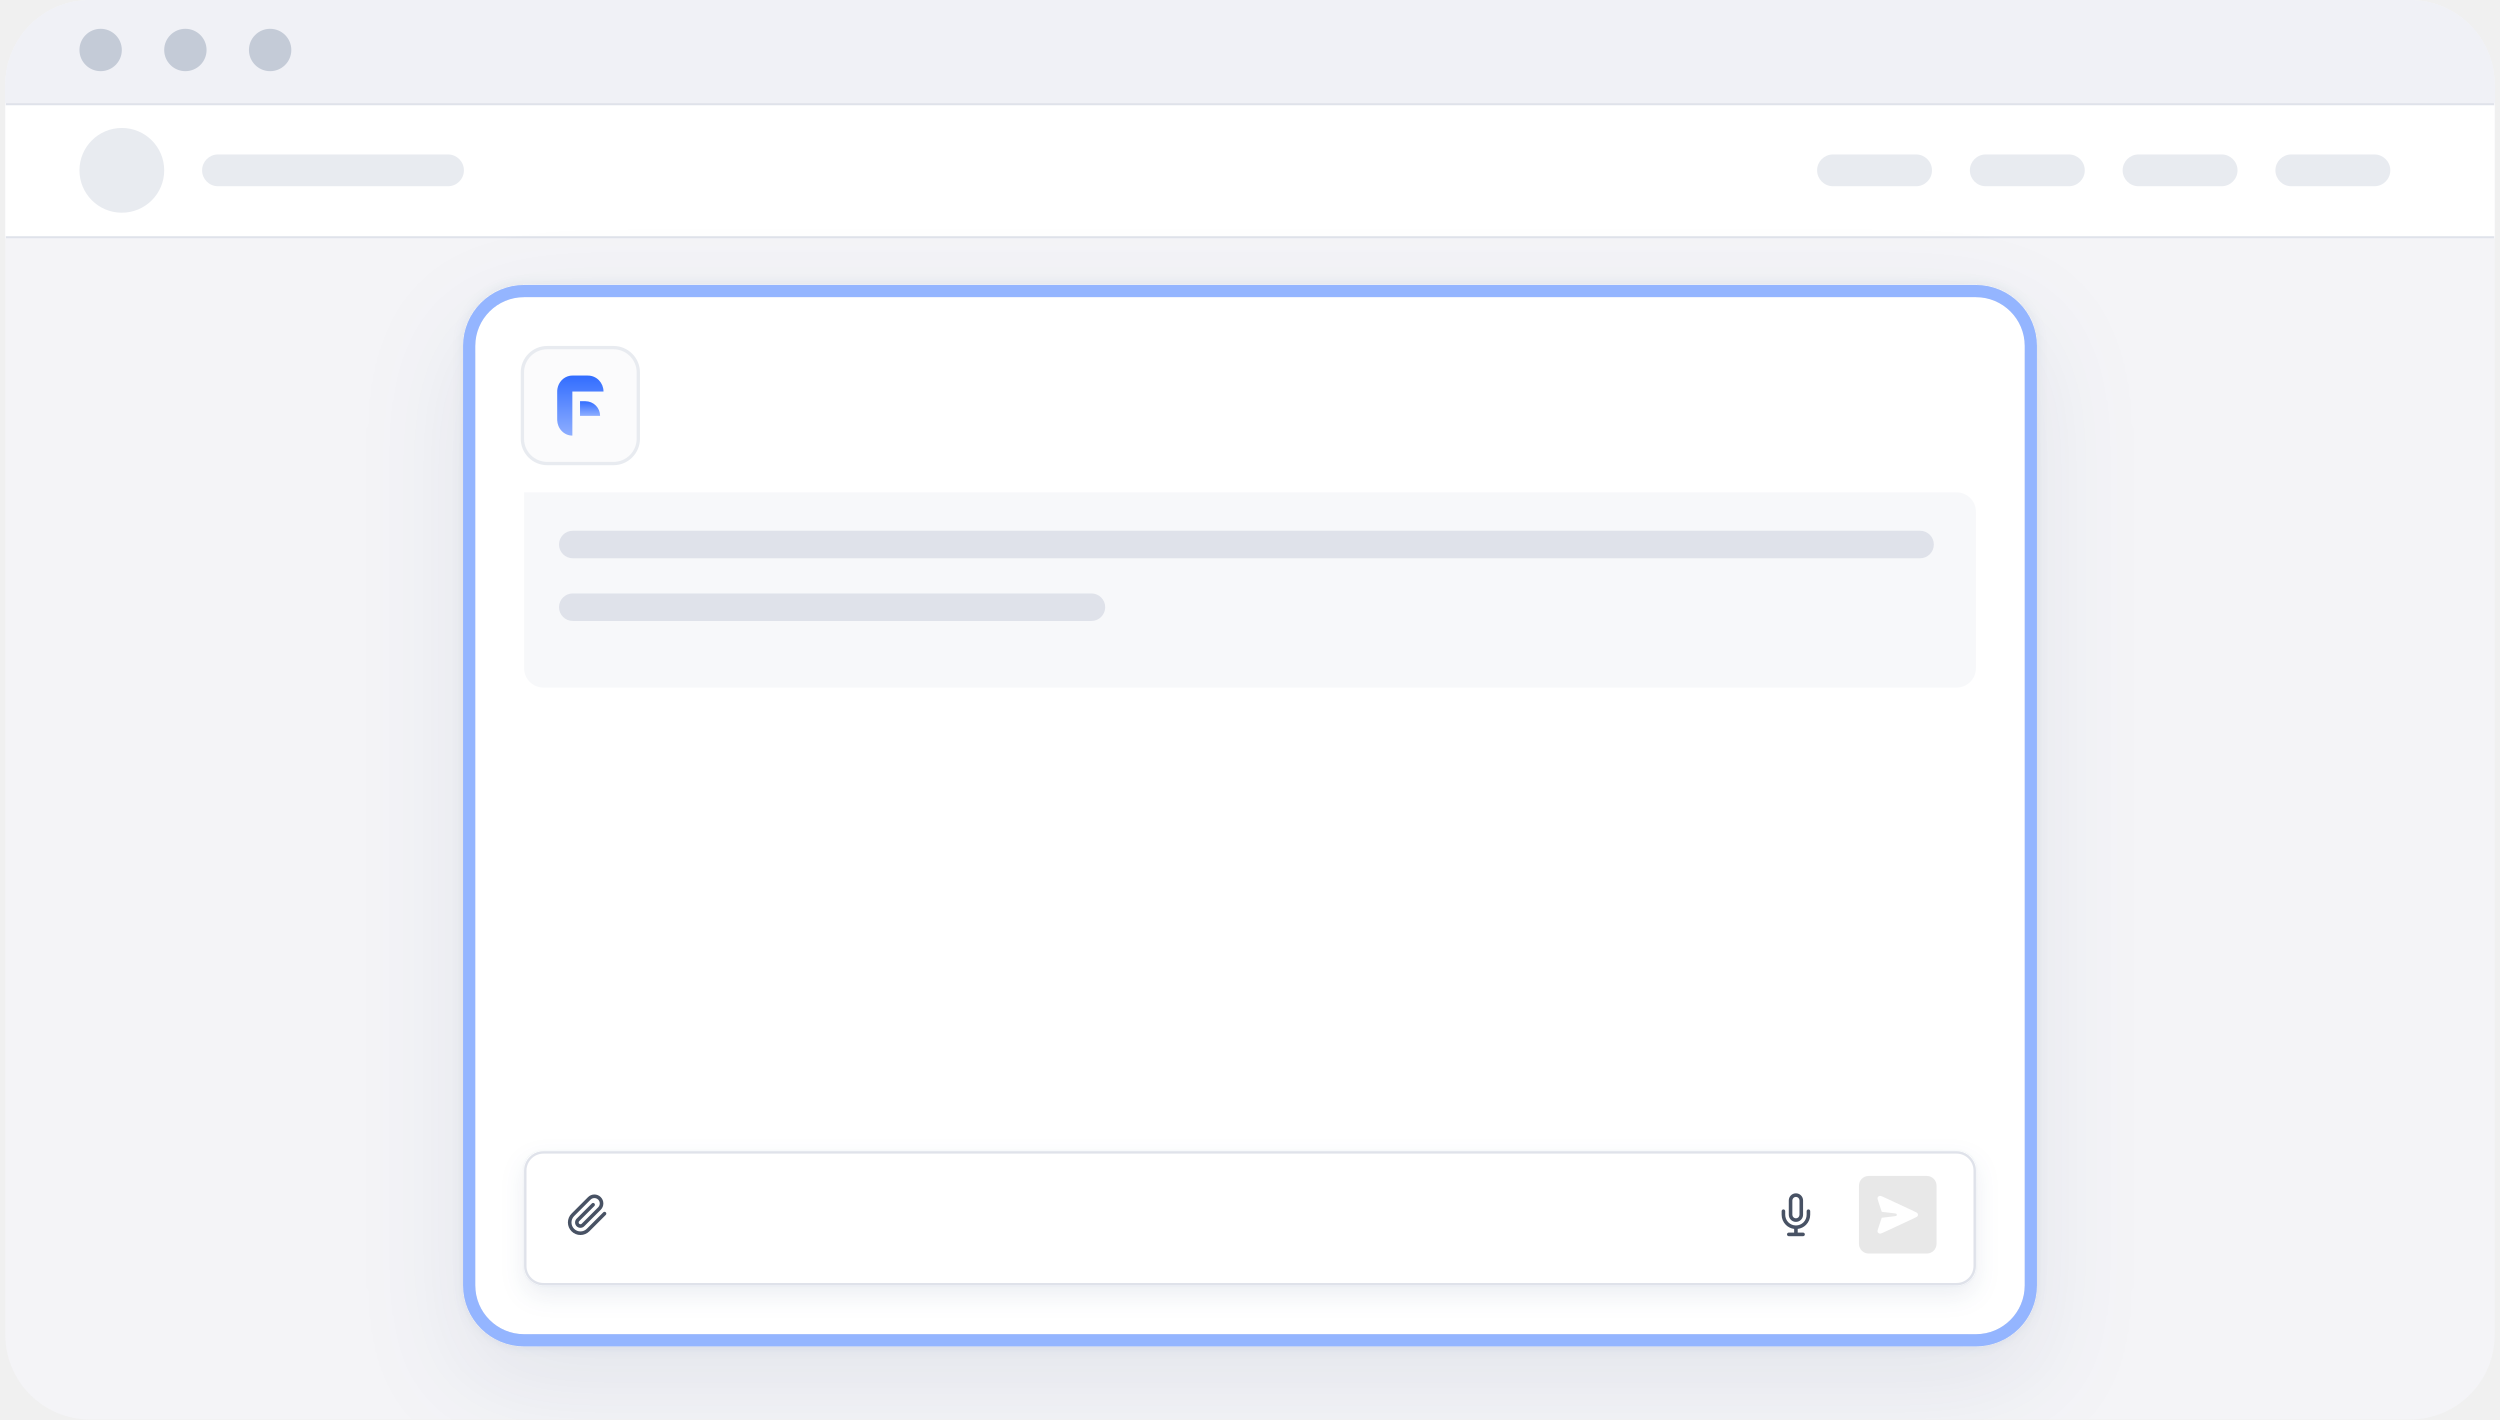
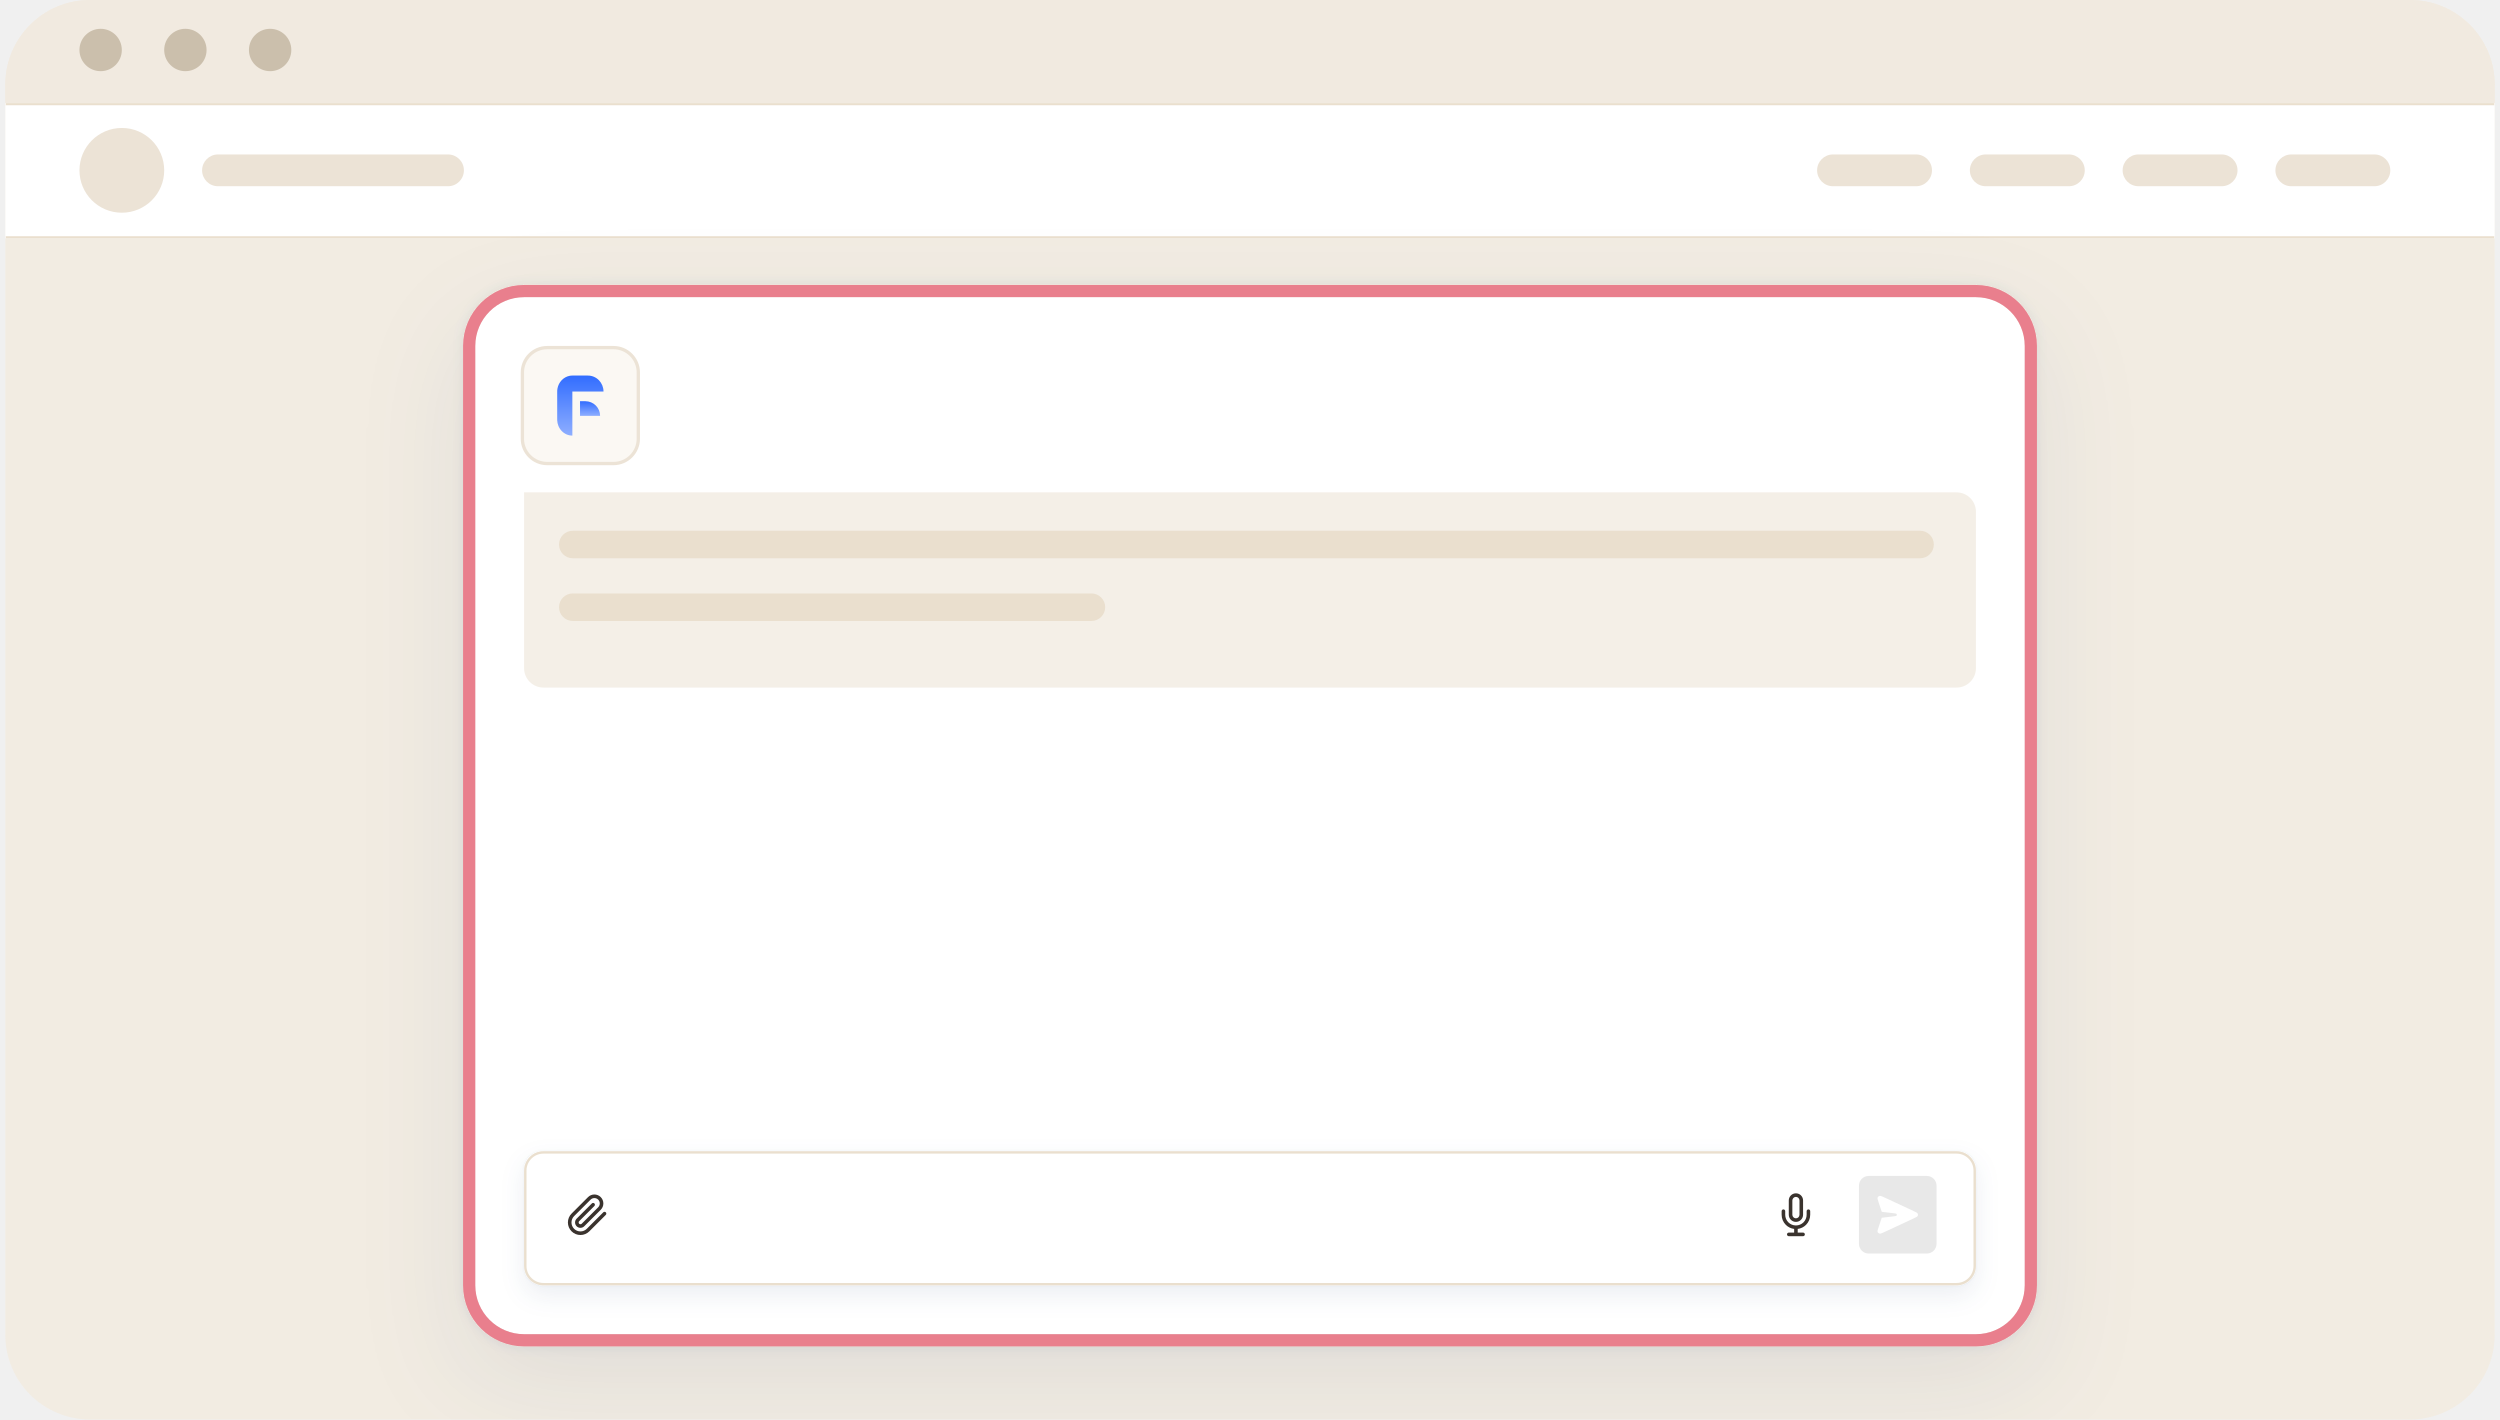
<svg xmlns="http://www.w3.org/2000/svg" width="236" height="134" viewBox="0 0 236 134" fill="none">
  <g clip-path="url(#clip0_528_985)">
-     <rect x="0.5" width="235" height="134" rx="8" fill="#F4F4F7" />
+     <rect x="0.5" width="235" height="134" rx="8" fill="#F2ECE2" />
    <mask id="path-2-inside-1_528_985" fill="white">
      <path d="M0.5 9.734H235.5V22.5H0.5V9.734Z" />
    </mask>
    <path d="M0.5 9.734H235.5V22.5H0.5V9.734Z" fill="white" />
-     <path d="M0.5 9.934H235.5V9.534H0.5V9.934ZM235.5 22.3H0.5V22.7H235.5V22.3Z" fill="#DFE2EA" mask="url(#path-2-inside-1_528_985)" />
-     <rect x="19.078" y="14.58" width="24.715" height="3" rx="1.5" fill="#E8EBF0" />
-     <rect x="171.534" y="14.58" width="10.845" height="3" rx="1.5" fill="#E8EBF0" />
-     <rect x="185.956" y="14.58" width="10.845" height="3" rx="1.5" fill="#E8EBF0" />
-     <rect x="200.377" y="14.58" width="10.845" height="3" rx="1.5" fill="#E8EBF0" />
-     <rect x="214.799" y="14.58" width="10.845" height="3" rx="1.5" fill="#E8EBF0" />
-     <rect x="7.501" y="12.08" width="8" height="8" rx="4" fill="#E8EBF0" />
-     <path d="M0.5 7.719C0.5 3.301 4.082 -0.281 8.5 -0.281H227.5C231.918 -0.281 235.5 3.301 235.5 7.719V9.719H0.5V7.719Z" fill="#F0F1F6" />
-     <circle cx="9.5" cy="4.719" r="2" fill="#C4CBD7" />
-     <circle cx="17.5" cy="4.719" r="2" fill="#C4CBD7" />
-     <circle cx="25.5" cy="4.719" r="2" fill="#C4CBD7" />
+     <path d="M0.5 9.934H235.5V9.534H0.5V9.934ZM235.5 22.3H0.5V22.7H235.5V22.3Z" fill="#EADFCE" mask="url(#path-2-inside-1_528_985)" />
+     <rect x="19.078" y="14.58" width="24.715" height="3" rx="1.5" fill="#ECE3D6" />
+     <rect x="171.534" y="14.58" width="10.845" height="3" rx="1.5" fill="#ECE3D6" />
+     <rect x="185.956" y="14.58" width="10.845" height="3" rx="1.5" fill="#ECE3D6" />
+     <rect x="200.377" y="14.58" width="10.845" height="3" rx="1.5" fill="#ECE3D6" />
+     <rect x="214.799" y="14.58" width="10.845" height="3" rx="1.5" fill="#ECE3D6" />
+     <rect x="7.501" y="12.08" width="8" height="8" rx="4" fill="#ECE3D6" />
+     <path d="M0.5 7.719C0.5 3.301 4.082 -0.281 8.5 -0.281H227.5C231.918 -0.281 235.5 3.301 235.5 7.719V9.719H0.5V7.719Z" fill="#F1EAE0" />
+     <circle cx="9.5" cy="4.719" r="2" fill="#CBBFAC" />
+     <circle cx="17.5" cy="4.719" r="2" fill="#CBBFAC" />
+     <circle cx="25.5" cy="4.719" r="2" fill="#CBBFAC" />
    <g filter="url(#filter0_dd_528_985)">
      <rect x="44.866" y="28.052" width="146.269" height="97.897" rx="4.607" fill="white" />
-       <rect x="44.29" y="27.476" width="147.421" height="99.048" rx="5.183" stroke="#94B5FF" stroke-width="1.152" />
-       <rect x="49.313" y="32.815" width="10.944" height="10.944" rx="2.345" fill="#FBFBFC" />
-       <rect x="49.313" y="32.815" width="10.944" height="10.944" rx="2.345" stroke="#E8EBF0" stroke-width="0.313" />
+       <rect x="44.29" y="27.476" width="147.421" height="99.048" rx="5.183" stroke="#E97F8D" stroke-width="1.152" />
+       <rect x="49.313" y="32.815" width="10.944" height="10.944" rx="2.345" fill="#FBF8F3" />
+       <rect x="49.313" y="32.815" width="10.944" height="10.944" rx="2.345" stroke="#ECE3D6" stroke-width="0.313" />
      <g clip-path="url(#clip1_528_985)">
        <path d="M54.03 35.453L55.461 35.453V35.454C55.473 35.453 55.486 35.453 55.498 35.453C55.691 35.453 55.883 35.492 56.062 35.568C56.24 35.644 56.403 35.755 56.54 35.896C56.676 36.036 56.785 36.203 56.859 36.386C56.933 36.569 56.971 36.766 56.971 36.964L54.03 36.964L54.03 41.121C53.842 41.121 53.656 41.082 53.482 41.006C53.308 40.93 53.151 40.819 53.018 40.678C52.885 40.538 52.779 40.371 52.708 40.188C52.644 40.026 52.608 39.853 52.6 39.678H52.599L52.599 37H52.599C52.596 36.89 52.605 36.779 52.626 36.669C52.681 36.376 52.818 36.107 53.018 35.896C53.218 35.684 53.473 35.541 53.75 35.482C53.843 35.463 53.936 35.453 54.03 35.453Z" fill="url(#paint0_linear_528_985)" />
        <path d="M55.261 39.257H54.754V37.876H55.269V37.876C55.448 37.877 55.626 37.913 55.792 37.981C55.961 38.051 56.114 38.152 56.243 38.281C56.372 38.409 56.474 38.561 56.544 38.729C56.613 38.896 56.649 39.076 56.649 39.257H55.261V39.257Z" fill="url(#paint1_linear_528_985)" />
      </g>
-       <path d="M49.473 46.479H184.697C185.708 46.479 186.528 47.299 186.528 48.31V63.076C186.528 64.087 185.708 64.907 184.697 64.907H51.304C50.292 64.907 49.473 64.087 49.473 63.076V46.479Z" fill="#F7F8FA" />
-       <rect x="52.771" y="50.102" width="129.783" height="2.6" rx="1.3" fill="#DFE2EA" />
-       <rect x="52.771" y="56.02" width="51.559" height="2.6" rx="1.3" fill="#DFE2EA" />
+       <path d="M49.473 46.479H184.697C185.708 46.479 186.528 47.299 186.528 48.31V63.076C186.528 64.087 185.708 64.907 184.697 64.907H51.304C50.292 64.907 49.473 64.087 49.473 63.076V46.479Z" fill="#F4EFE7" />
+       <rect x="52.771" y="50.102" width="129.783" height="2.6" rx="1.3" fill="#EADFCE" />
+       <rect x="52.771" y="56.02" width="51.559" height="2.6" rx="1.3" fill="#EADFCE" />
      <g filter="url(#filter1_dd_528_985)">
        <rect x="49.473" y="108.672" width="137.055" height="12.669" rx="1.831" fill="white" />
-         <rect x="49.587" y="108.787" width="136.826" height="12.44" rx="1.717" stroke="#DFE2EA" stroke-width="0.229" />
+         <rect x="49.587" y="108.787" width="136.826" height="12.44" rx="1.717" stroke="#EADFCE" stroke-width="0.229" />
        <g clip-path="url(#clip2_528_985)">
-           <path fill-rule="evenodd" clip-rule="evenodd" d="M56.11 113.098C55.976 113.098 55.846 113.151 55.751 113.247L54.196 114.802C54.037 114.96 53.948 115.176 53.948 115.4C53.948 115.625 54.037 115.84 54.196 115.999C54.355 116.158 54.57 116.247 54.795 116.247C55.019 116.247 55.235 116.158 55.393 115.999L56.949 114.444C57.015 114.378 57.122 114.378 57.188 114.444C57.254 114.51 57.254 114.617 57.188 114.683L55.633 116.238C55.41 116.461 55.109 116.585 54.795 116.585C54.48 116.585 54.179 116.461 53.957 116.238C53.734 116.016 53.61 115.715 53.61 115.4C53.61 115.086 53.734 114.785 53.957 114.562L55.512 113.007C55.671 112.848 55.886 112.759 56.11 112.759C56.335 112.759 56.55 112.848 56.709 113.007C56.868 113.166 56.957 113.381 56.957 113.606C56.957 113.83 56.868 114.046 56.709 114.204L55.152 115.759C55.057 115.855 54.928 115.908 54.793 115.908C54.658 115.908 54.529 115.855 54.434 115.759C54.339 115.664 54.285 115.535 54.285 115.4C54.285 115.266 54.339 115.136 54.434 115.041L55.871 113.606C55.937 113.54 56.044 113.54 56.11 113.606C56.176 113.672 56.176 113.78 56.11 113.846L54.673 115.281C54.642 115.312 54.624 115.355 54.624 115.4C54.624 115.445 54.642 115.488 54.673 115.52C54.705 115.552 54.748 115.57 54.793 115.57C54.838 115.57 54.881 115.552 54.913 115.52L56.47 113.965C56.565 113.87 56.618 113.74 56.618 113.606C56.618 113.471 56.565 113.342 56.47 113.247C56.374 113.151 56.245 113.098 56.11 113.098Z" fill="#485264" />
+           <path fill-rule="evenodd" clip-rule="evenodd" d="M56.11 113.098C55.976 113.098 55.846 113.151 55.751 113.247L54.196 114.802C54.037 114.96 53.948 115.176 53.948 115.4C53.948 115.625 54.037 115.84 54.196 115.999C54.355 116.158 54.57 116.247 54.795 116.247C55.019 116.247 55.235 116.158 55.393 115.999L56.949 114.444C57.015 114.378 57.122 114.378 57.188 114.444C57.254 114.51 57.254 114.617 57.188 114.683L55.633 116.238C55.41 116.461 55.109 116.585 54.795 116.585C54.48 116.585 54.179 116.461 53.957 116.238C53.734 116.016 53.61 115.715 53.61 115.4C53.61 115.086 53.734 114.785 53.957 114.562L55.512 113.007C55.671 112.848 55.886 112.759 56.11 112.759C56.335 112.759 56.55 112.848 56.709 113.007C56.868 113.166 56.957 113.381 56.957 113.606C56.957 113.83 56.868 114.046 56.709 114.204L55.152 115.759C55.057 115.855 54.928 115.908 54.793 115.908C54.658 115.908 54.529 115.855 54.434 115.759C54.339 115.664 54.285 115.535 54.285 115.4C54.285 115.266 54.339 115.136 54.434 115.041L55.871 113.606C55.937 113.54 56.044 113.54 56.11 113.606C56.176 113.672 56.176 113.78 56.11 113.846L54.673 115.281C54.642 115.312 54.624 115.355 54.624 115.4C54.624 115.445 54.642 115.488 54.673 115.52C54.705 115.552 54.748 115.57 54.793 115.57C54.838 115.57 54.881 115.552 54.913 115.52L56.47 113.965C56.565 113.87 56.618 113.74 56.618 113.606C56.618 113.471 56.565 113.342 56.47 113.247C56.374 113.151 56.245 113.098 56.11 113.098Z" fill="#3A332E" />
        </g>
        <g clip-path="url(#clip3_528_985)">
-           <path fill-rule="evenodd" clip-rule="evenodd" d="M169.058 112.846C169.185 112.72 169.356 112.649 169.535 112.649C169.714 112.649 169.886 112.72 170.012 112.846C170.139 112.973 170.21 113.145 170.21 113.323V114.672C170.21 114.851 170.139 115.023 170.012 115.149C169.886 115.276 169.714 115.347 169.535 115.347C169.356 115.347 169.185 115.276 169.058 115.149C168.932 115.023 168.861 114.851 168.861 114.672V113.323C168.861 113.145 168.932 112.973 169.058 112.846ZM169.535 112.986C169.446 112.986 169.36 113.022 169.297 113.085C169.233 113.148 169.198 113.234 169.198 113.323V114.672C169.198 114.762 169.233 114.848 169.297 114.911C169.36 114.974 169.446 115.01 169.535 115.01C169.625 115.01 169.71 114.974 169.774 114.911C169.837 114.848 169.872 114.762 169.872 114.672V113.323C169.872 113.234 169.837 113.148 169.774 113.085C169.71 113.022 169.625 112.986 169.535 112.986ZM168.355 114.166C168.448 114.166 168.524 114.242 168.524 114.335V114.672C168.524 114.941 168.63 115.198 168.82 115.388C169.01 115.577 169.267 115.684 169.535 115.684C169.804 115.684 170.061 115.577 170.251 115.388C170.44 115.198 170.547 114.941 170.547 114.672V114.335C170.547 114.242 170.622 114.166 170.715 114.166C170.809 114.166 170.884 114.242 170.884 114.335V114.672C170.884 115.03 170.742 115.373 170.489 115.626C170.276 115.839 169.999 115.973 169.704 116.011V116.358H170.21C170.303 116.358 170.378 116.434 170.378 116.527C170.378 116.62 170.303 116.696 170.21 116.696H168.861C168.768 116.696 168.692 116.62 168.692 116.527C168.692 116.434 168.768 116.358 168.861 116.358H169.367V116.011C169.071 115.973 168.794 115.839 168.581 115.626C168.328 115.373 168.186 115.03 168.186 114.672V114.335C168.186 114.242 168.262 114.166 168.355 114.166Z" fill="#485264" />
+           <path fill-rule="evenodd" clip-rule="evenodd" d="M169.058 112.846C169.185 112.72 169.356 112.649 169.535 112.649C169.714 112.649 169.886 112.72 170.012 112.846C170.139 112.973 170.21 113.145 170.21 113.323V114.672C170.21 114.851 170.139 115.023 170.012 115.149C169.886 115.276 169.714 115.347 169.535 115.347C169.356 115.347 169.185 115.276 169.058 115.149C168.932 115.023 168.861 114.851 168.861 114.672V113.323C168.861 113.145 168.932 112.973 169.058 112.846ZM169.535 112.986C169.446 112.986 169.36 113.022 169.297 113.085C169.233 113.148 169.198 113.234 169.198 113.323V114.672C169.198 114.762 169.233 114.848 169.297 114.911C169.36 114.974 169.446 115.01 169.535 115.01C169.625 115.01 169.71 114.974 169.774 114.911C169.837 114.848 169.872 114.762 169.872 114.672V113.323C169.872 113.234 169.837 113.148 169.774 113.085C169.71 113.022 169.625 112.986 169.535 112.986ZM168.355 114.166C168.448 114.166 168.524 114.242 168.524 114.335V114.672C168.524 114.941 168.63 115.198 168.82 115.388C169.01 115.577 169.267 115.684 169.535 115.684C169.804 115.684 170.061 115.577 170.251 115.388C170.44 115.198 170.547 114.941 170.547 114.672V114.335C170.547 114.242 170.622 114.166 170.715 114.166C170.809 114.166 170.884 114.242 170.884 114.335V114.672C170.884 115.03 170.742 115.373 170.489 115.626C170.276 115.839 169.999 115.973 169.704 116.011V116.358H170.21C170.303 116.358 170.378 116.434 170.378 116.527C170.378 116.62 170.303 116.696 170.21 116.696H168.861C168.768 116.696 168.692 116.62 168.692 116.527C168.692 116.434 168.768 116.358 168.861 116.358H169.367V116.011C169.071 115.973 168.794 115.839 168.581 115.626C168.328 115.373 168.186 115.03 168.186 114.672V114.335C168.186 114.242 168.262 114.166 168.355 114.166Z" fill="#3A332E" />
        </g>
        <rect x="175.486" y="111.01" width="7.324" height="7.324" rx="0.916" fill="#171717" fill-opacity="0.1" />
        <path d="M181.033 114.566C180.994 114.488 180.871 114.431 180.625 114.316L177.953 113.07C177.671 112.938 177.529 112.872 177.434 112.894C177.352 112.912 177.284 112.966 177.251 113.039C177.213 113.123 177.26 113.264 177.355 113.545L177.639 114.397L178.538 114.502C178.831 114.536 178.978 114.553 179.007 114.575C179.078 114.626 179.078 114.726 179.007 114.777C178.978 114.799 178.831 114.816 178.538 114.85L177.637 114.956L177.355 115.799C177.26 116.081 177.213 116.221 177.251 116.305C177.284 116.378 177.352 116.432 177.434 116.451C177.529 116.472 177.671 116.406 177.953 116.274L180.625 115.029C180.871 114.914 180.994 114.857 181.033 114.779C181.067 114.711 181.067 114.633 181.033 114.566Z" fill="white" />
      </g>
    </g>
  </g>
  <defs>
    <filter id="filter0_dd_528_985" x="33.714" y="20.9" width="168.572" height="120.2" filterUnits="userSpaceOnUse" color-interpolation-filters="sRGB">
      <feFlood flood-opacity="0" result="BackgroundImageFix" />
      <feColorMatrix in="SourceAlpha" type="matrix" values="0 0 0 0 0 0 0 0 0 0 0 0 0 0 0 0 0 0 127 0" result="hardAlpha" />
      <feOffset />
      <feGaussianBlur stdDeviation="0.5" />
      <feComposite in2="hardAlpha" operator="out" />
      <feColorMatrix type="matrix" values="0 0 0 0 0.075 0 0 0 0 0.2 0 0 0 0 0.42 0 0 0 0.08 0" />
      <feBlend mode="normal" in2="BackgroundImageFix" result="effect1_dropShadow_528_985" />
      <feColorMatrix in="SourceAlpha" type="matrix" values="0 0 0 0 0 0 0 0 0 0 0 0 0 0 0 0 0 0 127 0" result="hardAlpha" />
      <feOffset dy="4" />
      <feGaussianBlur stdDeviation="5" />
      <feColorMatrix type="matrix" values="0 0 0 0 0.075 0 0 0 0 0.2 0 0 0 0 0.42 0 0 0 0.08 0" />
      <feBlend mode="normal" in2="effect1_dropShadow_528_985" result="effect2_dropShadow_528_985" />
      <feBlend mode="normal" in="SourceGraphic" in2="effect2_dropShadow_528_985" result="shape" />
    </filter>
    <filter id="filter1_dd_528_985" x="47.184" y="107.299" width="141.633" height="17.247" filterUnits="userSpaceOnUse" color-interpolation-filters="sRGB">
      <feFlood flood-opacity="0" result="BackgroundImageFix" />
      <feColorMatrix in="SourceAlpha" type="matrix" values="0 0 0 0 0 0 0 0 0 0 0 0 0 0 0 0 0 0 127 0" result="hardAlpha" />
      <feOffset />
      <feGaussianBlur stdDeviation="0.114" />
      <feComposite in2="hardAlpha" operator="out" />
      <feColorMatrix type="matrix" values="0 0 0 0 0.075 0 0 0 0 0.2 0 0 0 0 0.42 0 0 0 0.08 0" />
      <feBlend mode="normal" in2="BackgroundImageFix" result="effect1_dropShadow_528_985" />
      <feColorMatrix in="SourceAlpha" type="matrix" values="0 0 0 0 0 0 0 0 0 0 0 0 0 0 0 0 0 0 127 0" result="hardAlpha" />
      <feOffset dy="0.916" />
      <feGaussianBlur stdDeviation="1.144" />
      <feColorMatrix type="matrix" values="0 0 0 0 0.075 0 0 0 0 0.2 0 0 0 0 0.42 0 0 0 0.08 0" />
      <feBlend mode="normal" in2="effect1_dropShadow_528_985" result="effect2_dropShadow_528_985" />
      <feBlend mode="normal" in="SourceGraphic" in2="effect2_dropShadow_528_985" result="shape" />
    </filter>
    <linearGradient id="paint0_linear_528_985" x1="54.785" y1="35.453" x2="54.785" y2="41.121" gradientUnits="userSpaceOnUse">
      <stop stop-color="#326DFF" />
      <stop offset="1" stop-color="#8EAEFF" />
    </linearGradient>
    <linearGradient id="paint1_linear_528_985" x1="55.702" y1="37.876" x2="55.702" y2="39.257" gradientUnits="userSpaceOnUse">
      <stop stop-color="#326DFF" />
      <stop offset="1" stop-color="#8EAEFF" />
    </linearGradient>
    <clipPath id="clip0_528_985">
      <rect x="0.5" width="235" height="134" rx="8" fill="white" />
    </clipPath>
    <clipPath id="clip1_528_985">
      <rect width="6.254" height="6.254" fill="white" transform="translate(51.658 35.1602)" />
    </clipPath>
    <clipPath id="clip2_528_985">
      <rect width="4.578" height="4.578" fill="white" transform="translate(53.1348 112.384)" />
    </clipPath>
    <clipPath id="clip3_528_985">
      <rect width="4.578" height="4.578" fill="white" transform="translate(167.247 112.384)" />
    </clipPath>
  </defs>
</svg>
